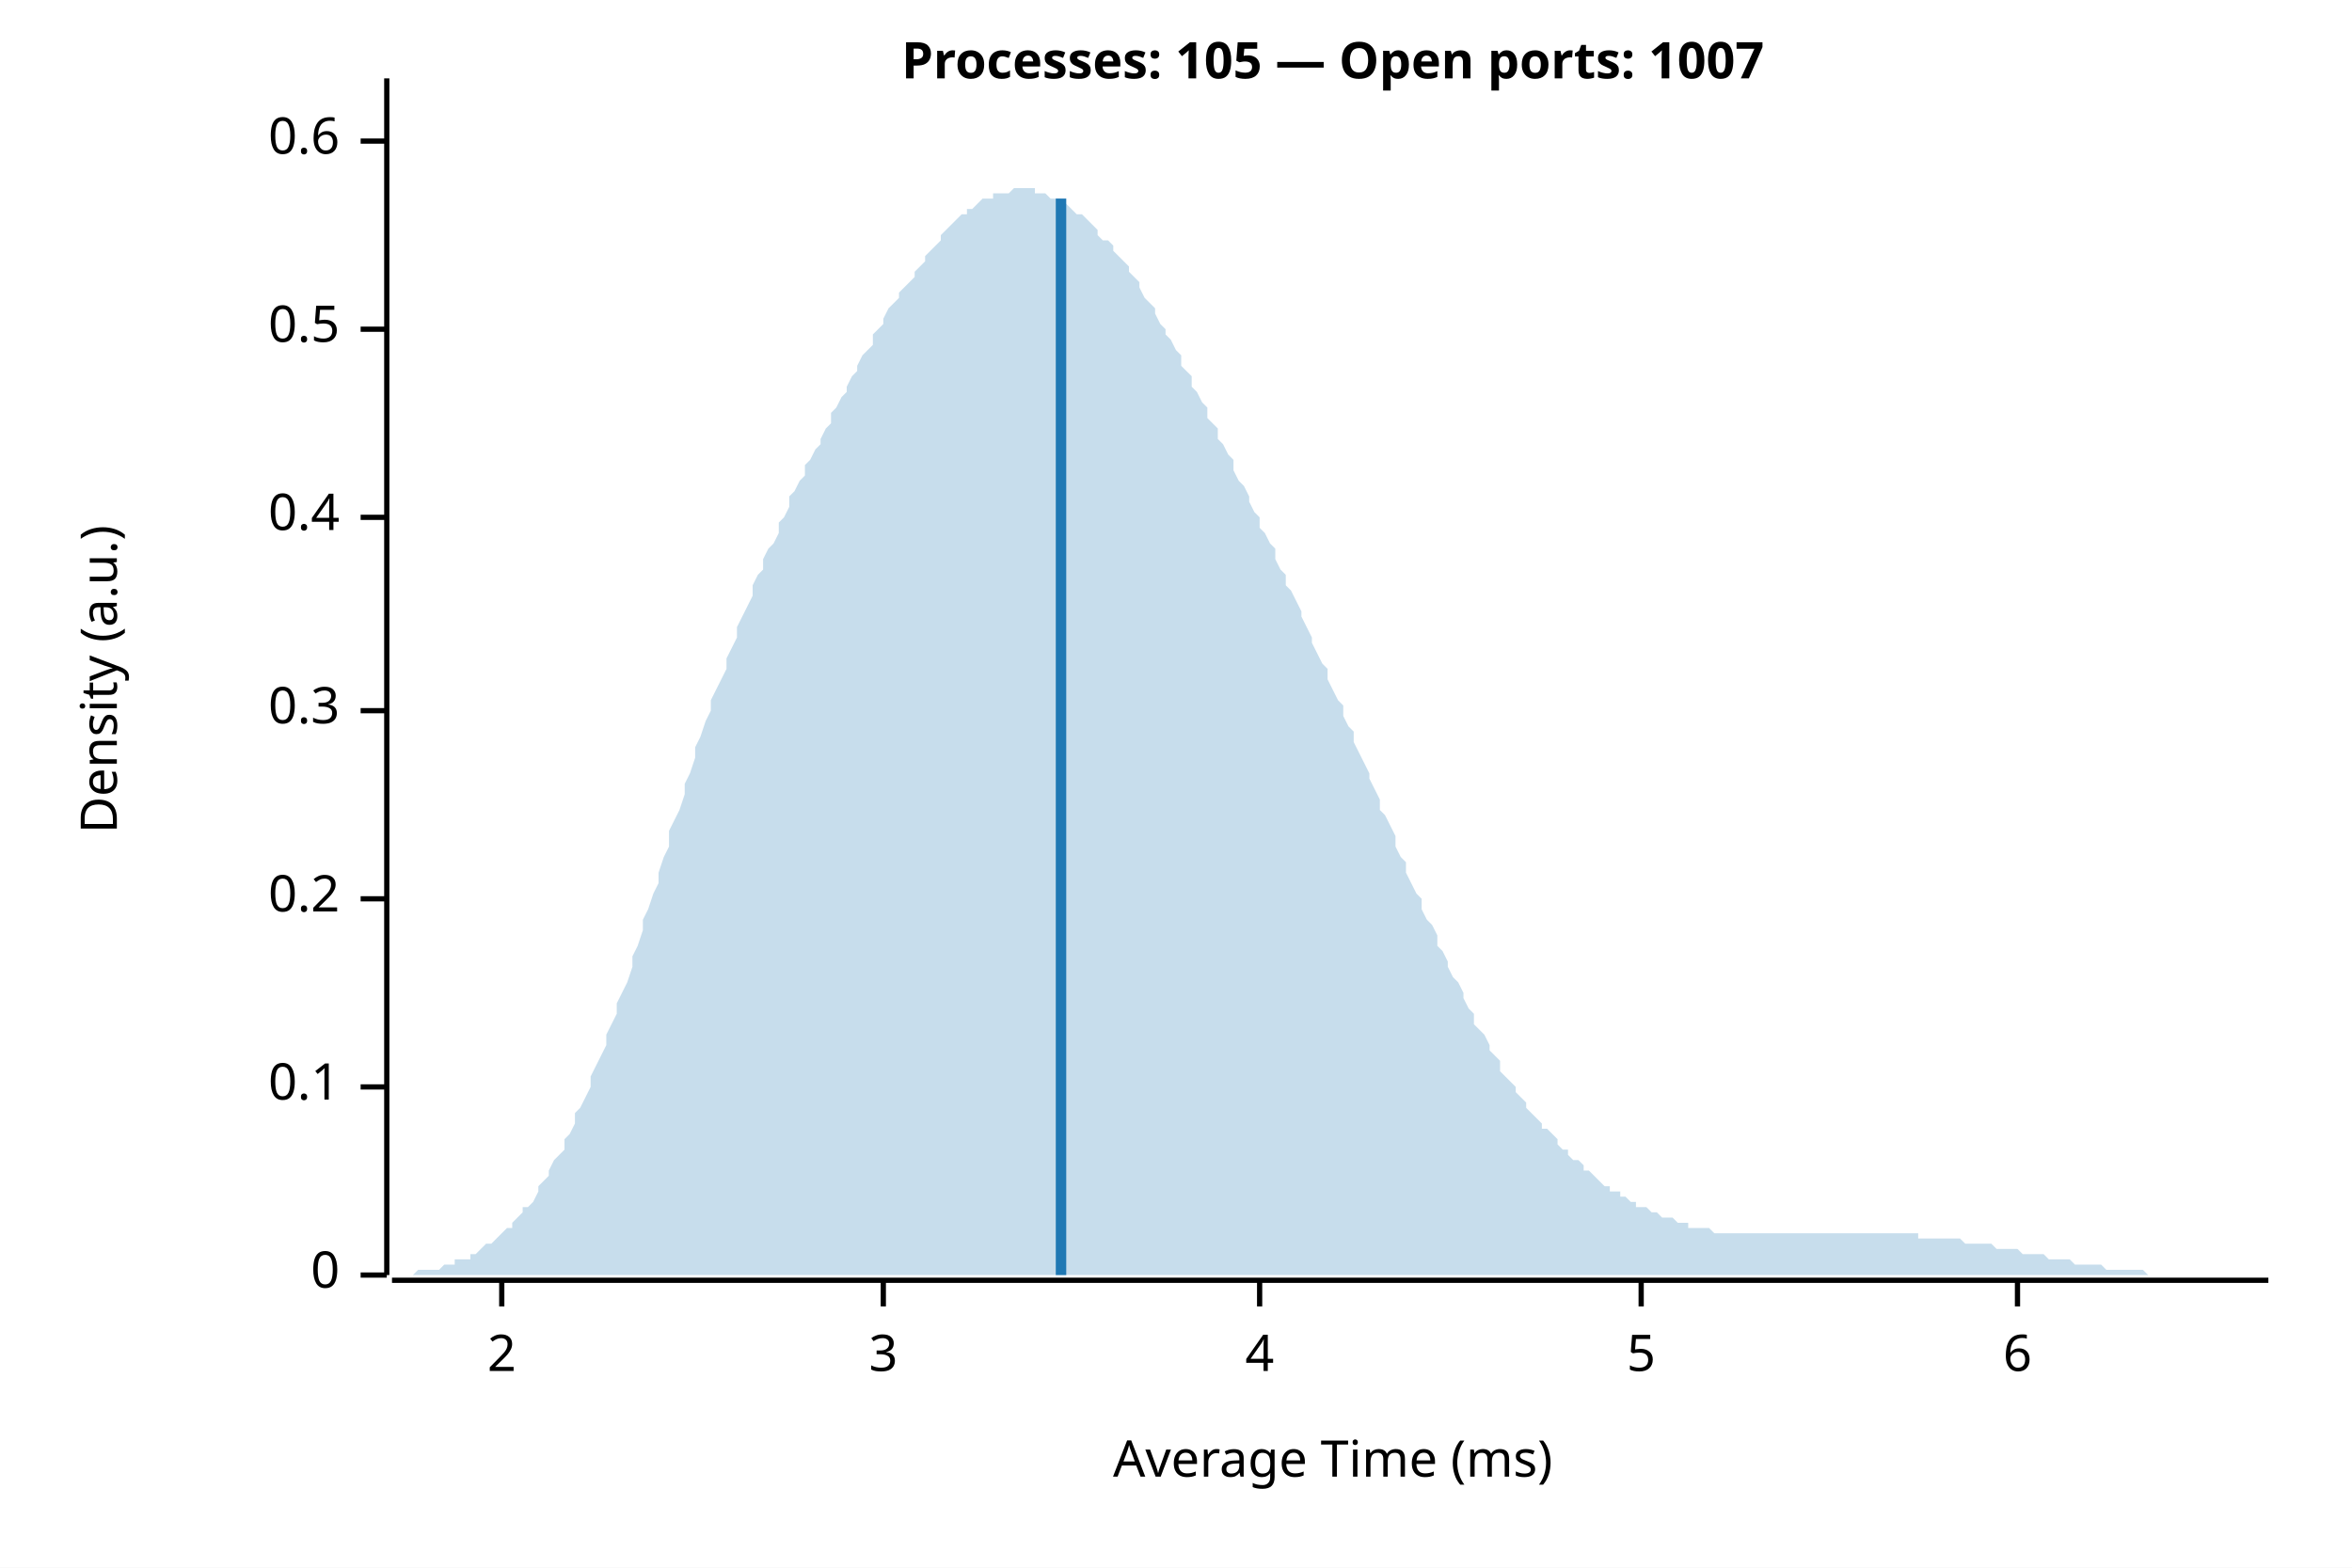
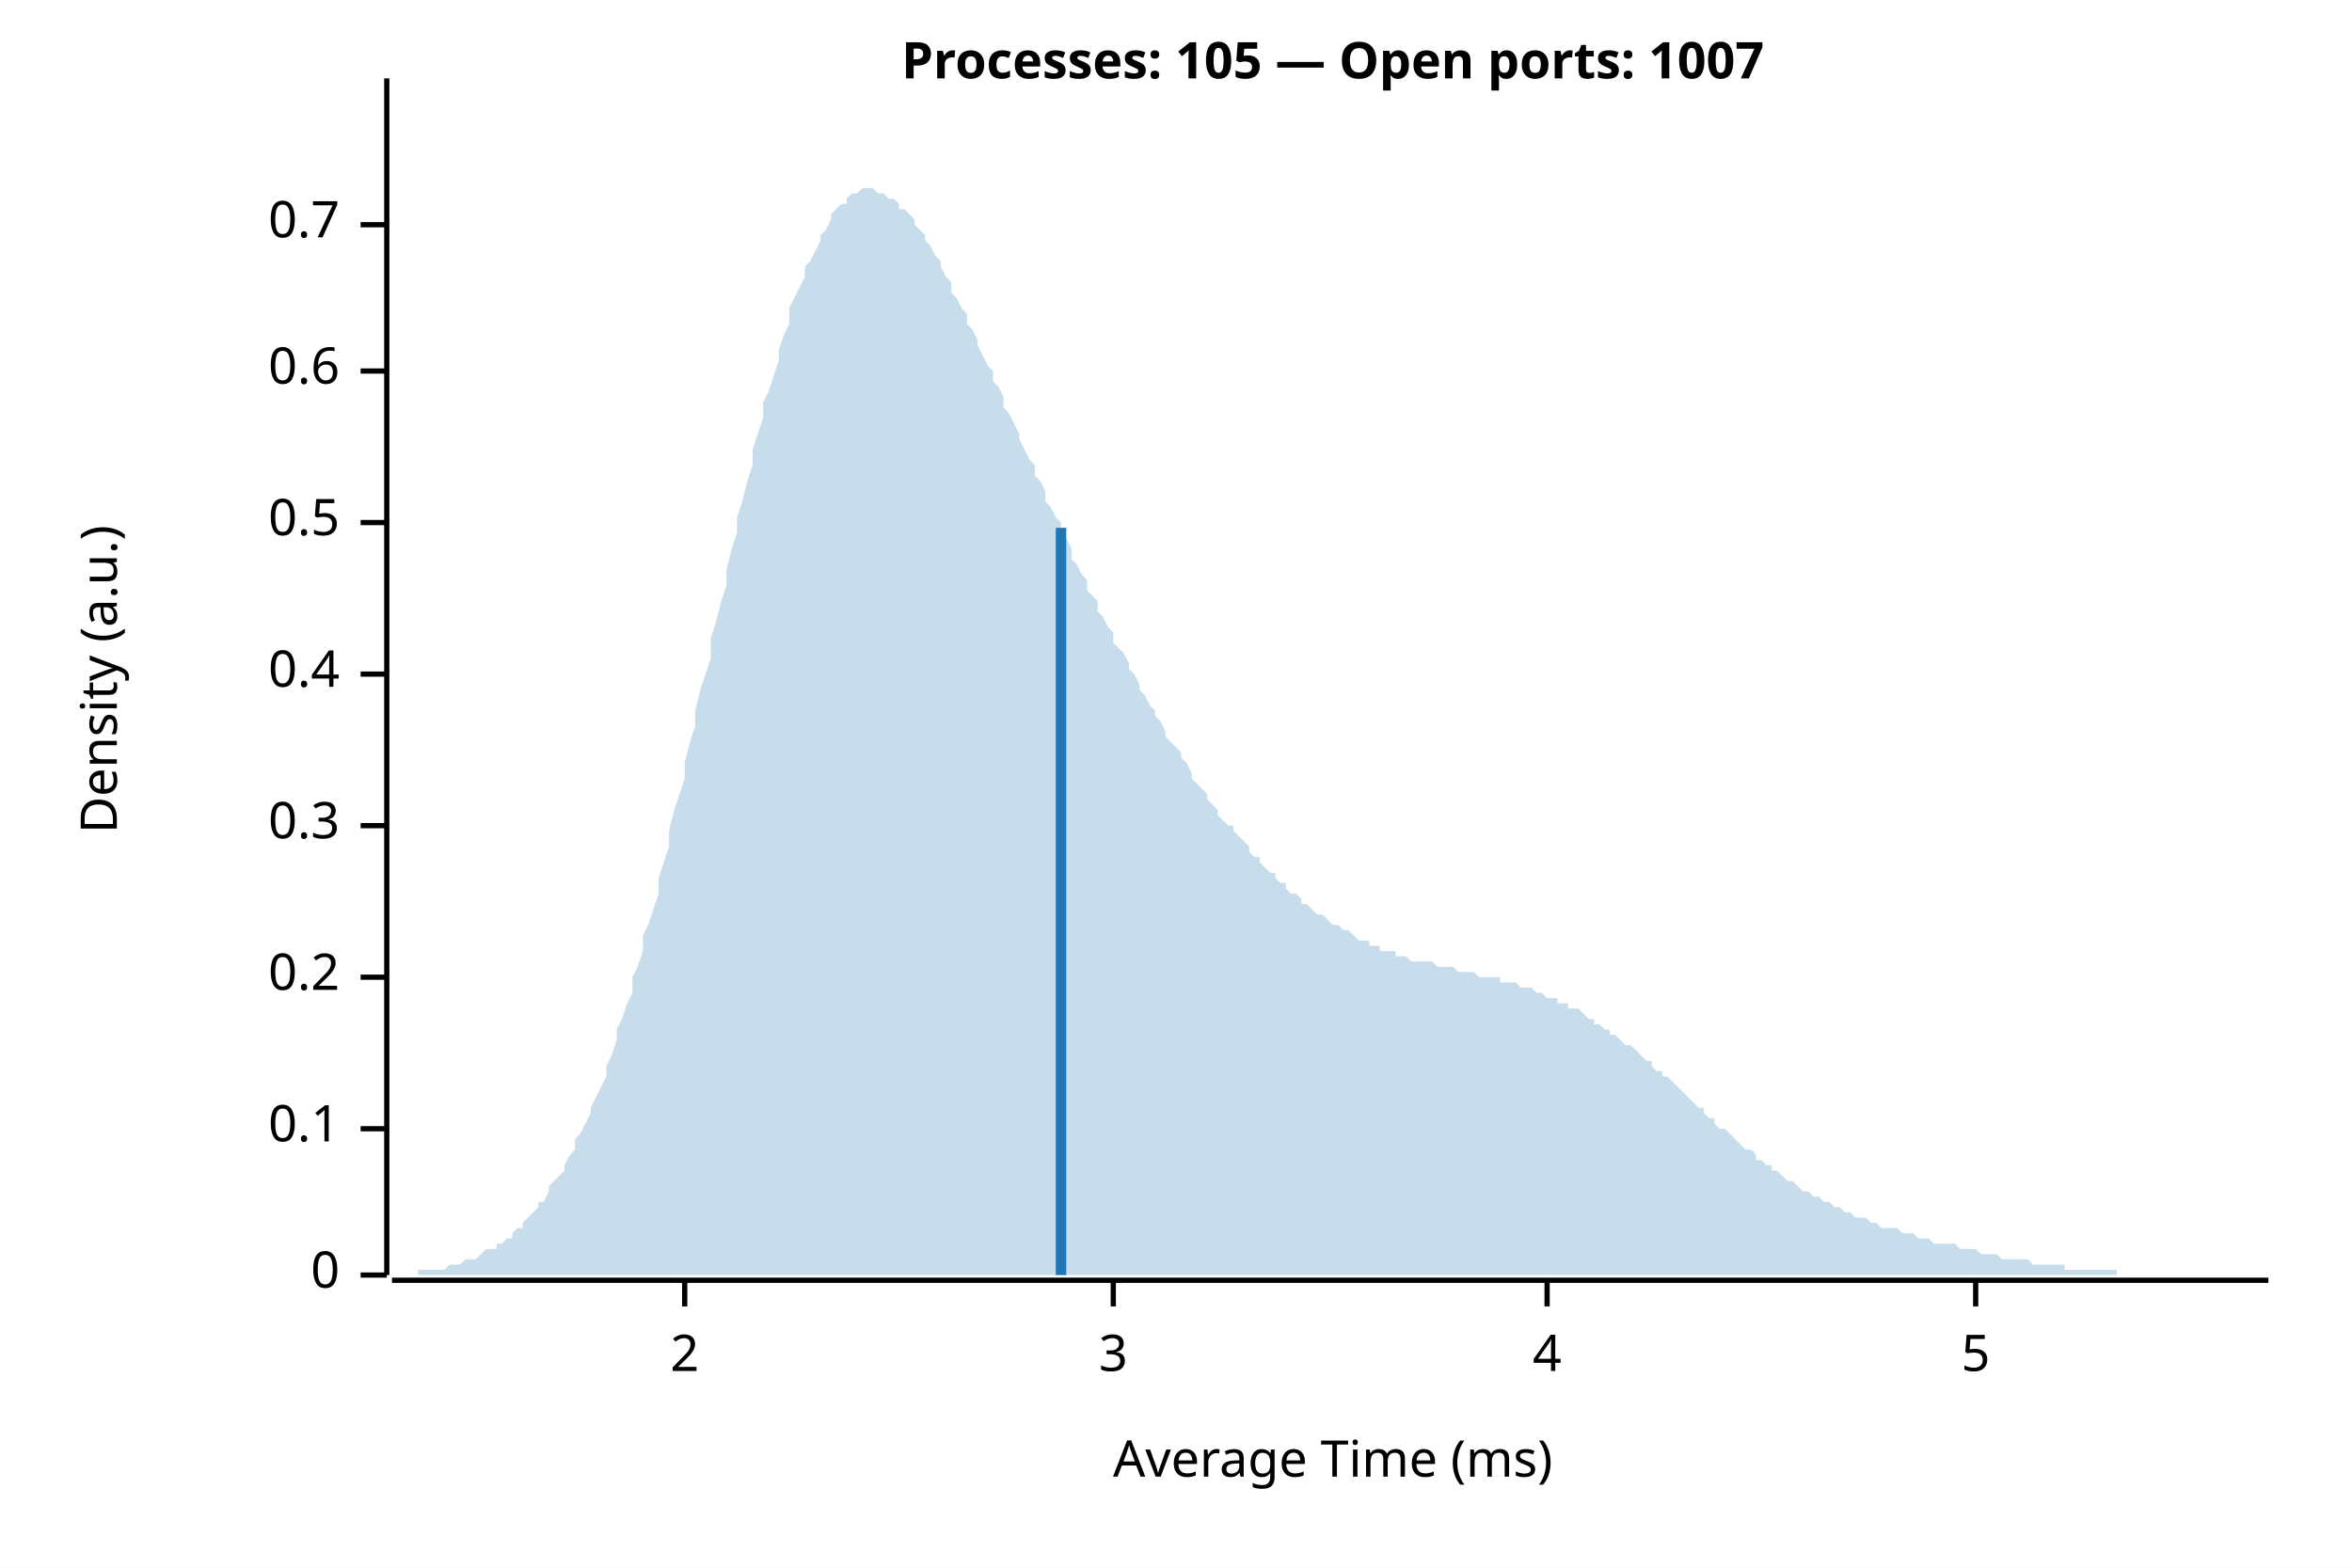
<svg xmlns="http://www.w3.org/2000/svg" width="450" height="300" viewBox="0 0 450 300">
  <rect width="100%" height="100%" fill="white" />
  <text x="255" y="15" font-weight="bold" text-anchor="middle" font-family="sans-serif" font-size="9.677" opacity="1" fill="#000000">Processes: 105 — Open ports: 1007</text>
  <text x="15" y="130" dy="0.76em" text-anchor="middle" font-family="sans-serif" font-size="9.677" opacity="1" fill="#000000" transform="rotate(270, 15, 130)">
Density (a.u.)
</text>
  <text x="255" y="285" dy="-0.5ex" text-anchor="middle" font-family="sans-serif" font-size="9.677" opacity="1" fill="#000000">
Average Time (ms)
</text>
  <polyline fill="none" opacity="1" stroke="#000000" stroke-width="1" points="74,15 74,244 " />
  <text x="65" y="244" dy="0.5ex" text-anchor="end" font-family="sans-serif" font-size="9.677" opacity="1" fill="#000000">
0
</text>
  <polyline fill="none" opacity="1" stroke="#000000" stroke-width="1" points="69,244 74,244 " />
-   <text x="65" y="208" dy="0.5ex" text-anchor="end" font-family="sans-serif" font-size="9.677" opacity="1" fill="#000000">
+   <text x="65" y="216" dy="0.5ex" text-anchor="end" font-family="sans-serif" font-size="9.677" opacity="1" fill="#000000">
0.1
</text>
-   <polyline fill="none" opacity="1" stroke="#000000" stroke-width="1" points="69,208 74,208 " />
-   <text x="65" y="172" dy="0.5ex" text-anchor="end" font-family="sans-serif" font-size="9.677" opacity="1" fill="#000000">
+   <polyline fill="none" opacity="1" stroke="#000000" stroke-width="1" points="69,216 74,216 " />
+   <text x="65" y="187" dy="0.5ex" text-anchor="end" font-family="sans-serif" font-size="9.677" opacity="1" fill="#000000">
0.2
</text>
-   <polyline fill="none" opacity="1" stroke="#000000" stroke-width="1" points="69,172 74,172 " />
-   <text x="65" y="136" dy="0.5ex" text-anchor="end" font-family="sans-serif" font-size="9.677" opacity="1" fill="#000000">
+   <polyline fill="none" opacity="1" stroke="#000000" stroke-width="1" points="69,187 74,187 " />
+   <text x="65" y="158" dy="0.5ex" text-anchor="end" font-family="sans-serif" font-size="9.677" opacity="1" fill="#000000">
0.3
</text>
-   <polyline fill="none" opacity="1" stroke="#000000" stroke-width="1" points="69,136 74,136 " />
-   <text x="65" y="99" dy="0.5ex" text-anchor="end" font-family="sans-serif" font-size="9.677" opacity="1" fill="#000000">
+   <polyline fill="none" opacity="1" stroke="#000000" stroke-width="1" points="69,158 74,158 " />
+   <text x="65" y="129" dy="0.5ex" text-anchor="end" font-family="sans-serif" font-size="9.677" opacity="1" fill="#000000">
0.4
</text>
-   <polyline fill="none" opacity="1" stroke="#000000" stroke-width="1" points="69,99 74,99 " />
-   <text x="65" y="63" dy="0.5ex" text-anchor="end" font-family="sans-serif" font-size="9.677" opacity="1" fill="#000000">
+   <polyline fill="none" opacity="1" stroke="#000000" stroke-width="1" points="69,129 74,129 " />
+   <text x="65" y="100" dy="0.5ex" text-anchor="end" font-family="sans-serif" font-size="9.677" opacity="1" fill="#000000">
0.5
</text>
-   <polyline fill="none" opacity="1" stroke="#000000" stroke-width="1" points="69,63 74,63 " />
-   <text x="65" y="27" dy="0.5ex" text-anchor="end" font-family="sans-serif" font-size="9.677" opacity="1" fill="#000000">
+   <polyline fill="none" opacity="1" stroke="#000000" stroke-width="1" points="69,100 74,100 " />
+   <text x="65" y="71" dy="0.5ex" text-anchor="end" font-family="sans-serif" font-size="9.677" opacity="1" fill="#000000">
0.6
</text>
-   <polyline fill="none" opacity="1" stroke="#000000" stroke-width="1" points="69,27 74,27 " />
+   <polyline fill="none" opacity="1" stroke="#000000" stroke-width="1" points="69,71 74,71 " />
+   <text x="65" y="43" dy="0.5ex" text-anchor="end" font-family="sans-serif" font-size="9.677" opacity="1" fill="#000000">
+ 0.7
+ </text>
+   <polyline fill="none" opacity="1" stroke="#000000" stroke-width="1" points="69,43 74,43 " />
  <polyline fill="none" opacity="1" stroke="#000000" stroke-width="1" points="75,245 434,245 " />
-   <text x="96" y="255" dy="0.76em" text-anchor="middle" font-family="sans-serif" font-size="9.677" opacity="1" fill="#000000">
+   <text x="131" y="255" dy="0.76em" text-anchor="middle" font-family="sans-serif" font-size="9.677" opacity="1" fill="#000000">
2
</text>
-   <polyline fill="none" opacity="1" stroke="#000000" stroke-width="1" points="96,245 96,250 " />
-   <text x="169" y="255" dy="0.76em" text-anchor="middle" font-family="sans-serif" font-size="9.677" opacity="1" fill="#000000">
+   <polyline fill="none" opacity="1" stroke="#000000" stroke-width="1" points="131,245 131,250 " />
+   <text x="213" y="255" dy="0.76em" text-anchor="middle" font-family="sans-serif" font-size="9.677" opacity="1" fill="#000000">
3
</text>
-   <polyline fill="none" opacity="1" stroke="#000000" stroke-width="1" points="169,245 169,250 " />
-   <text x="241" y="255" dy="0.76em" text-anchor="middle" font-family="sans-serif" font-size="9.677" opacity="1" fill="#000000">
+   <polyline fill="none" opacity="1" stroke="#000000" stroke-width="1" points="213,245 213,250 " />
+   <text x="296" y="255" dy="0.76em" text-anchor="middle" font-family="sans-serif" font-size="9.677" opacity="1" fill="#000000">
4
</text>
-   <polyline fill="none" opacity="1" stroke="#000000" stroke-width="1" points="241,245 241,250 " />
-   <text x="314" y="255" dy="0.76em" text-anchor="middle" font-family="sans-serif" font-size="9.677" opacity="1" fill="#000000">
+   <polyline fill="none" opacity="1" stroke="#000000" stroke-width="1" points="296,245 296,250 " />
+   <text x="378" y="255" dy="0.76em" text-anchor="middle" font-family="sans-serif" font-size="9.677" opacity="1" fill="#000000">
5
</text>
-   <polyline fill="none" opacity="1" stroke="#000000" stroke-width="1" points="314,245 314,250 " />
-   <text x="386" y="255" dy="0.76em" text-anchor="middle" font-family="sans-serif" font-size="9.677" opacity="1" fill="#000000">
- 6
- </text>
-   <polyline fill="none" opacity="1" stroke="#000000" stroke-width="1" points="386,245 386,250 " />
-   <polygon opacity="0.25" fill="#1F78B4" points="75,244 75,244 76,244 77,244 77,244 78,244 79,244 80,243 80,243 81,243 82,243 82,243 83,243 84,243 85,242 85,242 86,242 87,242 87,241 88,241 89,241 90,241 90,240 91,240 92,239 92,239 93,238 94,238 95,237 95,237 96,236 97,235 98,235 98,234 99,233 100,232 100,231 101,231 102,230 103,228 103,227 104,226 105,225 105,224 106,222 107,221 108,220 108,218 109,217 110,215 110,213 111,212 112,210 113,208 113,206 114,204 115,202 116,200 116,198 117,196 118,194 118,192 119,190 120,188 121,185 121,183 122,181 123,178 123,176 124,174 125,171 126,169 126,167 127,164 128,162 128,159 129,157 130,155 131,152 131,150 132,148 133,145 133,143 134,141 135,138 136,136 136,134 137,132 138,130 139,128 139,126 140,124 141,122 141,120 142,118 143,116 144,114 144,112 145,110 146,109 146,107 147,105 148,104 149,102 149,100 150,99 151,97 151,95 152,94 153,92 154,91 154,89 155,88 156,86 157,85 157,84 158,82 159,81 159,79 160,78 161,76 162,75 162,74 163,72 164,71 164,70 165,68 166,67 167,66 167,64 168,63 169,62 169,61 170,59 171,58 172,57 172,56 173,55 174,54 175,53 175,52 176,51 177,50 177,49 178,48 179,47 180,46 180,45 181,44 182,43 182,43 183,42 184,41 185,41 185,40 186,40 187,39 187,39 188,38 189,38 190,38 190,37 191,37 192,37 192,37 193,37 194,36 195,36 195,36 196,36 197,36 198,36 198,37 199,37 200,37 200,37 201,38 202,38 203,38 203,39 204,39 205,40 205,40 206,41 207,41 208,42 208,42 209,43 210,44 210,45 211,46 212,46 213,47 213,48 214,49 215,50 216,51 216,52 217,53 218,54 218,55 219,57 220,58 221,59 221,60 222,62 223,63 223,64 224,65 225,67 226,68 226,70 227,71 228,72 228,74 229,75 230,77 231,78 231,80 232,81 233,82 233,84 234,85 235,87 236,88 236,90 237,92 238,93 239,95 239,96 240,98 241,99 241,101 242,102 243,104 244,105 244,107 245,109 246,110 246,112 247,113 248,115 249,117 249,118 250,120 251,122 251,123 252,125 253,127 254,128 254,130 255,132 256,134 257,135 257,137 258,139 259,140 259,142 260,144 261,146 262,148 262,149 263,151 264,153 264,155 265,156 266,158 267,160 267,162 268,164 269,165 269,167 270,169 271,171 272,172 272,174 273,176 274,177 275,179 275,181 276,182 277,184 277,185 278,187 279,188 280,190 280,191 281,193 282,194 282,196 283,197 284,198 285,200 285,201 286,202 287,203 287,205 288,206 289,207 290,208 290,209 291,210 292,211 292,212 293,213 294,214 295,215 295,216 296,216 297,217 298,218 298,219 299,220 300,220 300,221 301,222 302,222 303,223 303,224 304,224 305,225 305,225 306,226 307,227 308,227 308,228 309,228 310,228 310,229 311,229 312,230 313,230 313,231 314,231 315,231 316,232 316,232 317,232 318,233 318,233 319,233 320,233 321,234 321,234 322,234 323,234 323,235 324,235 325,235 326,235 326,235 327,235 328,236 328,236 329,236 330,236 331,236 331,236 332,236 333,236 333,236 334,236 335,236 336,236 336,236 337,236 338,236 339,236 339,236 340,236 341,236 341,236 342,236 343,236 344,236 344,236 345,236 346,236 346,236 347,236 348,236 349,236 349,236 350,236 351,236 351,236 352,236 353,236 354,236 354,236 355,236 356,236 357,236 357,236 358,236 359,236 359,236 360,236 361,236 362,236 362,236 363,236 364,236 364,236 365,236 366,236 367,236 367,237 368,237 369,237 369,237 370,237 371,237 372,237 372,237 373,237 374,237 375,237 375,237 376,238 377,238 377,238 378,238 379,238 380,238 380,238 381,238 382,239 382,239 383,239 384,239 385,239 385,239 386,239 387,240 387,240 388,240 389,240 390,240 390,240 391,240 392,241 392,241 393,241 394,241 395,241 395,241 396,241 397,242 398,242 398,242 399,242 400,242 400,242 401,242 402,242 403,243 403,243 404,243 405,243 405,243 406,243 407,243 408,243 408,243 409,243 410,243 410,243 411,244 412,244 413,244 413,244 414,244 415,244 416,244 416,244 417,244 418,244 418,244 419,244 420,244 421,244 421,244 422,244 423,244 423,244 424,244 425,244 426,244 426,244 427,244 428,244 428,244 429,244 430,244 431,244 431,244 432,244 433,244 434,244 434,244 75,244 " />
-   <polyline fill="none" opacity="1" stroke="#1F78B4" stroke-width="2" points="203,244 203,38 " />
+   <polyline fill="none" opacity="1" stroke="#000000" stroke-width="1" points="378,245 378,250 " />
+   <polygon opacity="0.25" fill="#1F78B4" points="75,244 75,244 76,244 77,244 77,244 78,244 79,244 80,244 80,243 81,243 82,243 82,243 83,243 84,243 85,243 85,243 86,242 87,242 87,242 88,242 89,241 90,241 90,241 91,241 92,240 92,240 93,239 94,239 95,239 95,238 96,238 97,237 98,237 98,236 99,235 100,235 100,234 101,233 102,232 103,231 103,230 104,230 105,228 105,227 106,226 107,225 108,224 108,223 109,221 110,220 110,218 111,217 112,215 113,213 113,212 114,210 115,208 116,206 116,204 117,202 118,199 118,197 119,195 120,192 121,190 121,187 122,185 123,182 123,179 124,177 125,174 126,171 126,168 127,165 128,162 128,159 129,155 130,152 131,149 131,146 132,142 133,139 133,136 134,132 135,129 136,126 136,122 137,119 138,115 139,112 139,109 140,105 141,102 141,99 142,96 143,92 144,89 144,86 145,83 146,80 146,77 147,75 148,72 149,69 149,67 150,64 151,62 151,59 152,57 153,55 154,53 154,51 155,50 156,48 157,46 157,45 158,44 159,42 159,41 160,40 161,39 162,39 162,38 163,37 164,37 164,37 165,36 166,36 167,36 167,36 168,37 169,37 169,37 170,38 171,38 172,39 172,40 173,40 174,41 175,42 175,43 176,44 177,45 177,46 178,47 179,49 180,50 180,51 181,53 182,54 182,56 183,57 184,59 185,60 185,62 186,63 187,65 187,66 188,68 189,70 190,71 190,73 191,74 192,76 192,78 193,79 194,81 195,83 195,84 196,86 197,88 198,89 198,91 199,92 200,94 200,96 201,97 202,99 203,100 203,102 204,103 205,105 205,107 206,108 207,110 208,111 208,113 209,114 210,115 210,117 211,118 212,120 213,121 213,123 214,124 215,125 216,127 216,128 217,129 218,131 218,132 219,133 220,135 221,136 221,137 222,138 223,140 223,141 224,142 225,143 226,144 226,145 227,146 228,148 228,149 229,150 230,151 231,152 231,153 232,154 233,155 233,156 234,157 235,158 236,158 236,159 237,160 238,161 239,162 239,163 240,164 241,164 241,165 242,166 243,167 244,167 244,168 245,169 246,169 246,170 247,171 248,171 249,172 249,173 250,173 251,174 251,174 252,175 253,175 254,176 254,176 255,177 256,177 257,178 257,178 258,178 259,179 259,179 260,180 261,180 262,180 262,181 263,181 264,181 264,182 265,182 266,182 267,182 267,183 268,183 269,183 269,183 270,184 271,184 272,184 272,184 273,184 274,184 275,185 275,185 276,185 277,185 277,185 278,185 279,186 280,186 280,186 281,186 282,186 282,186 283,187 284,187 285,187 285,187 286,187 287,187 287,188 288,188 289,188 290,188 290,188 291,189 292,189 292,189 293,189 294,190 295,190 295,190 296,191 297,191 298,191 298,192 299,192 300,192 300,193 301,193 302,193 303,194 303,194 304,195 305,195 305,196 306,196 307,197 308,197 308,198 309,198 310,199 310,199 311,200 312,200 313,201 313,201 314,202 315,203 316,203 316,204 317,205 318,205 318,206 319,206 320,207 321,208 321,208 322,209 323,210 323,210 324,211 325,212 326,212 326,213 327,214 328,214 328,215 329,216 330,216 331,217 331,217 332,218 333,219 333,219 334,220 335,220 336,221 336,222 337,222 338,223 339,223 339,224 340,224 341,225 341,225 342,226 343,226 344,227 344,227 345,228 346,228 346,228 347,229 348,229 349,230 349,230 350,230 351,231 351,231 352,231 353,232 354,232 354,232 355,233 356,233 357,233 357,233 358,234 359,234 359,234 360,235 361,235 362,235 362,235 363,235 364,236 364,236 365,236 366,236 367,237 367,237 368,237 369,237 369,237 370,238 371,238 372,238 372,238 373,238 374,238 375,239 375,239 376,239 377,239 377,239 378,239 379,240 380,240 380,240 381,240 382,240 382,240 383,241 384,241 385,241 385,241 386,241 387,241 387,241 388,241 389,242 390,242 390,242 391,242 392,242 392,242 393,242 394,242 395,242 395,243 396,243 397,243 398,243 398,243 399,243 400,243 400,243 401,243 402,243 403,243 403,243 404,243 405,243 405,244 406,244 407,244 408,244 408,244 409,244 410,244 410,244 411,244 412,244 413,244 413,244 414,244 415,244 416,244 416,244 417,244 418,244 418,244 419,244 420,244 421,244 421,244 422,244 423,244 423,244 424,244 425,244 426,244 426,244 427,244 428,244 428,244 429,244 430,244 431,244 431,244 432,244 433,244 434,244 434,244 75,244 " />
+   <polyline fill="none" opacity="1" stroke="#1F78B4" stroke-width="2" points="203,244 203,101 " />
</svg>
